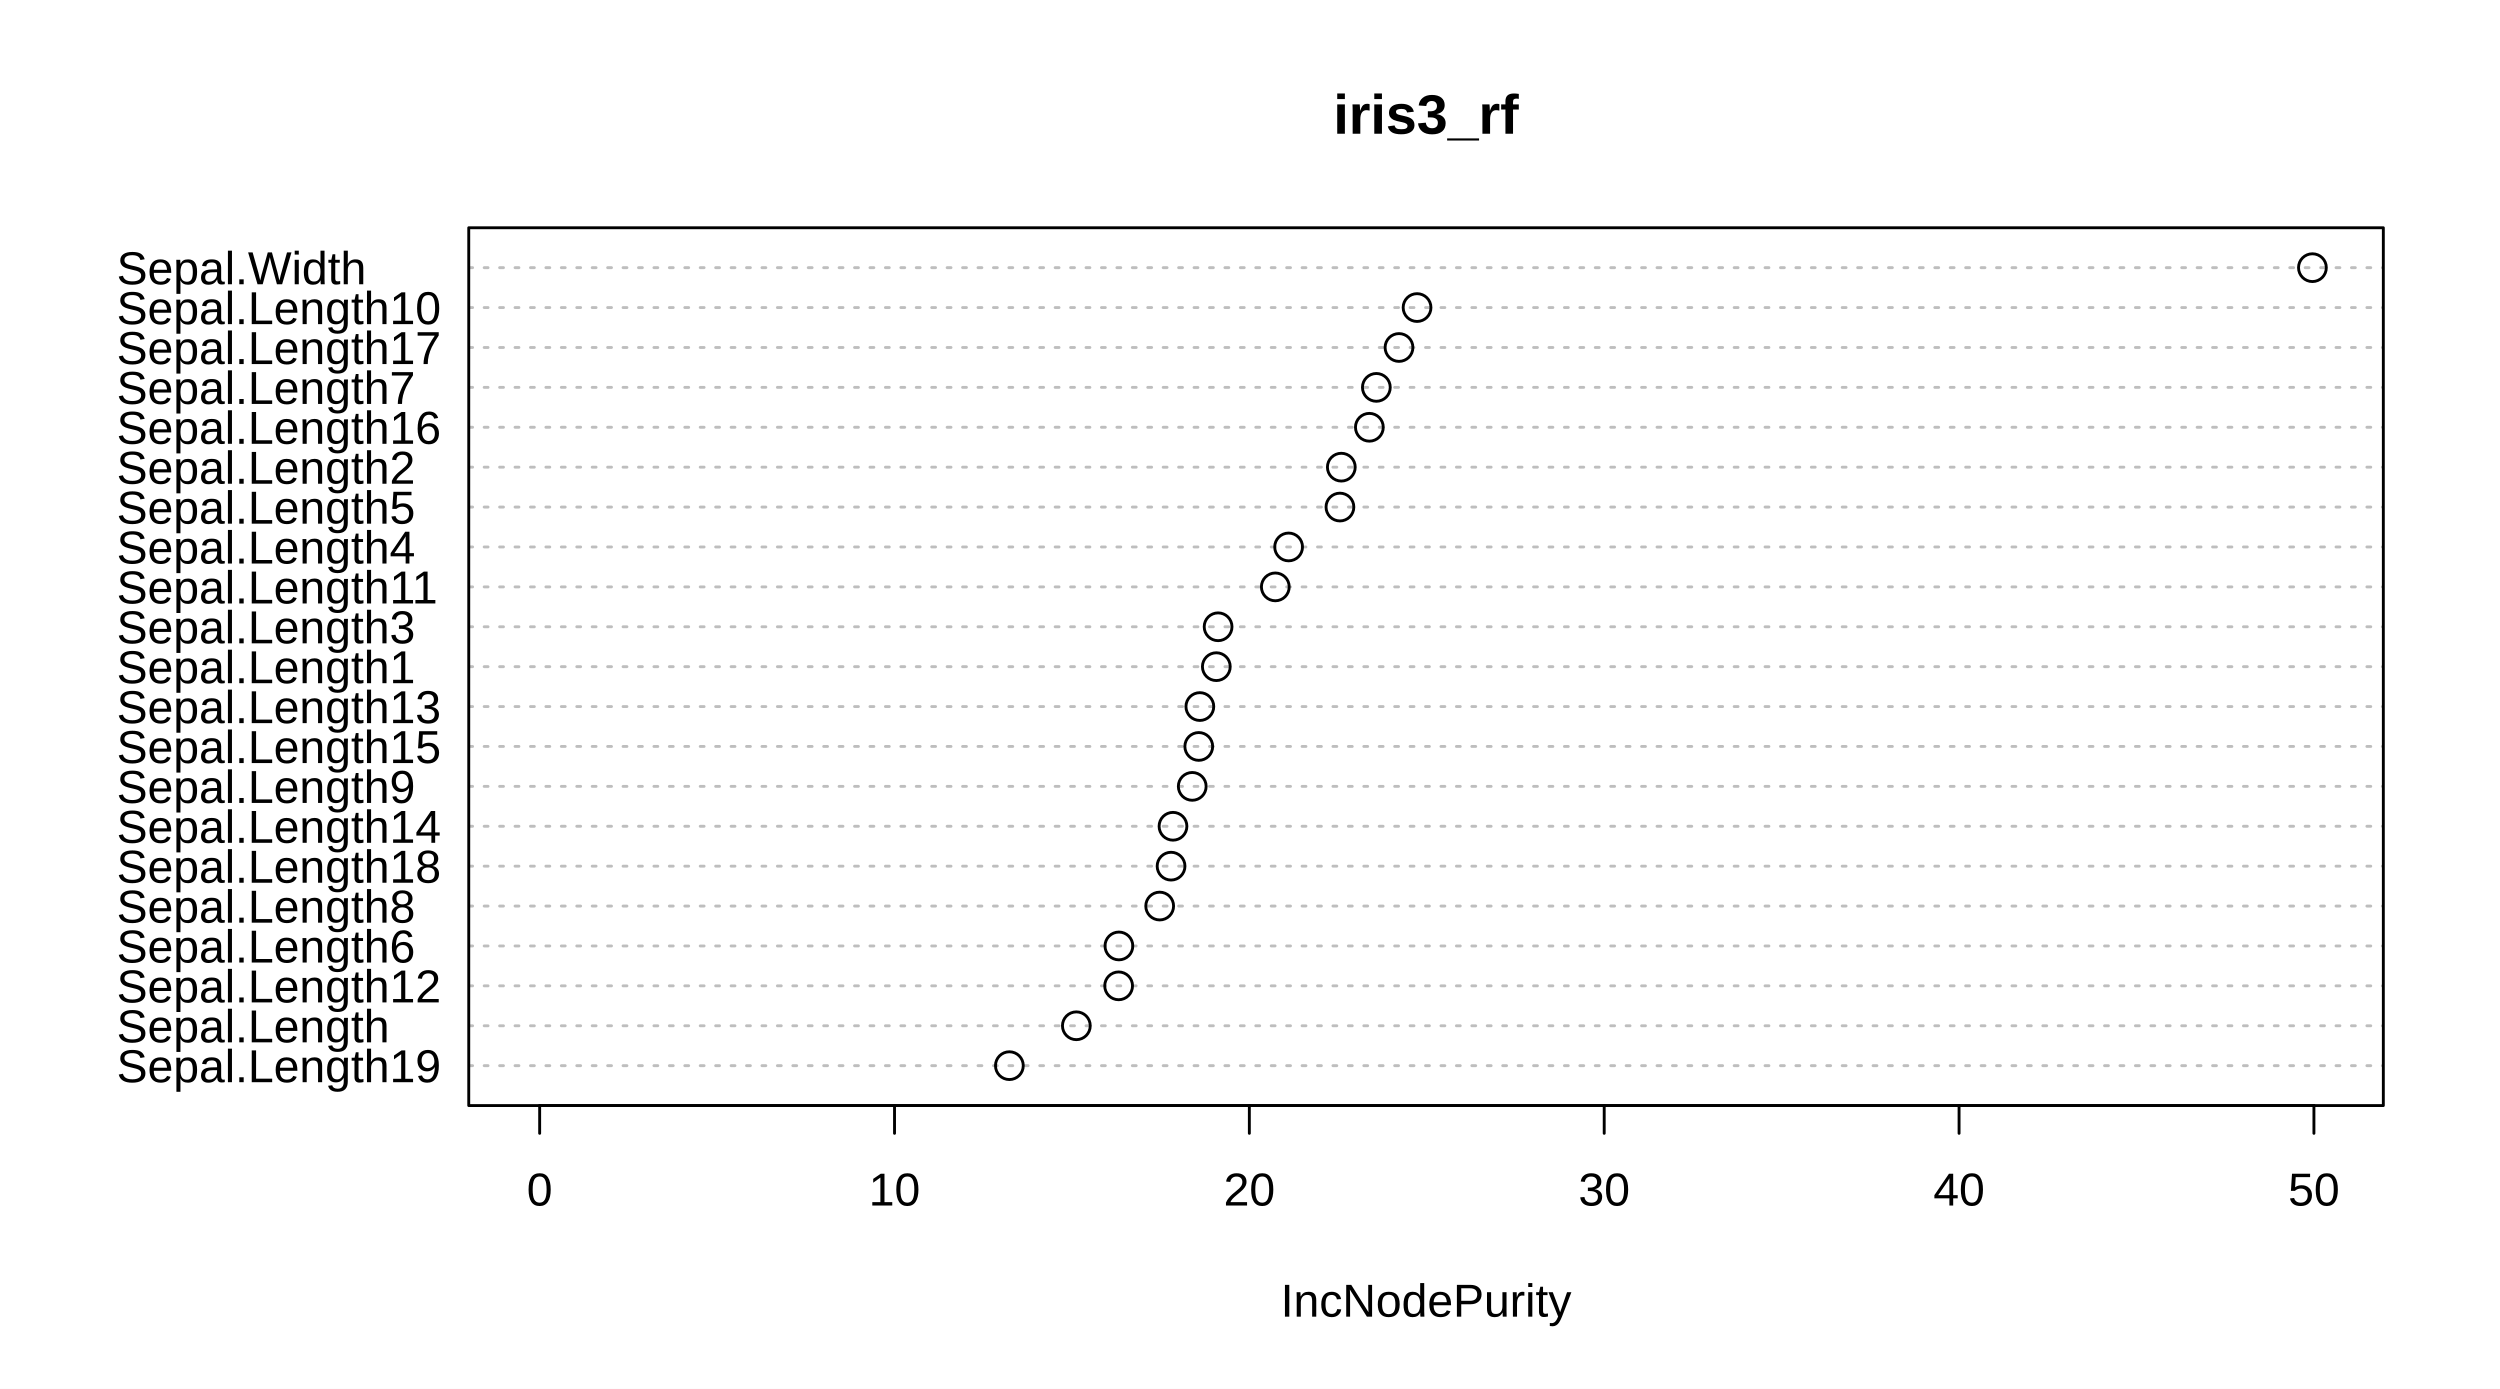
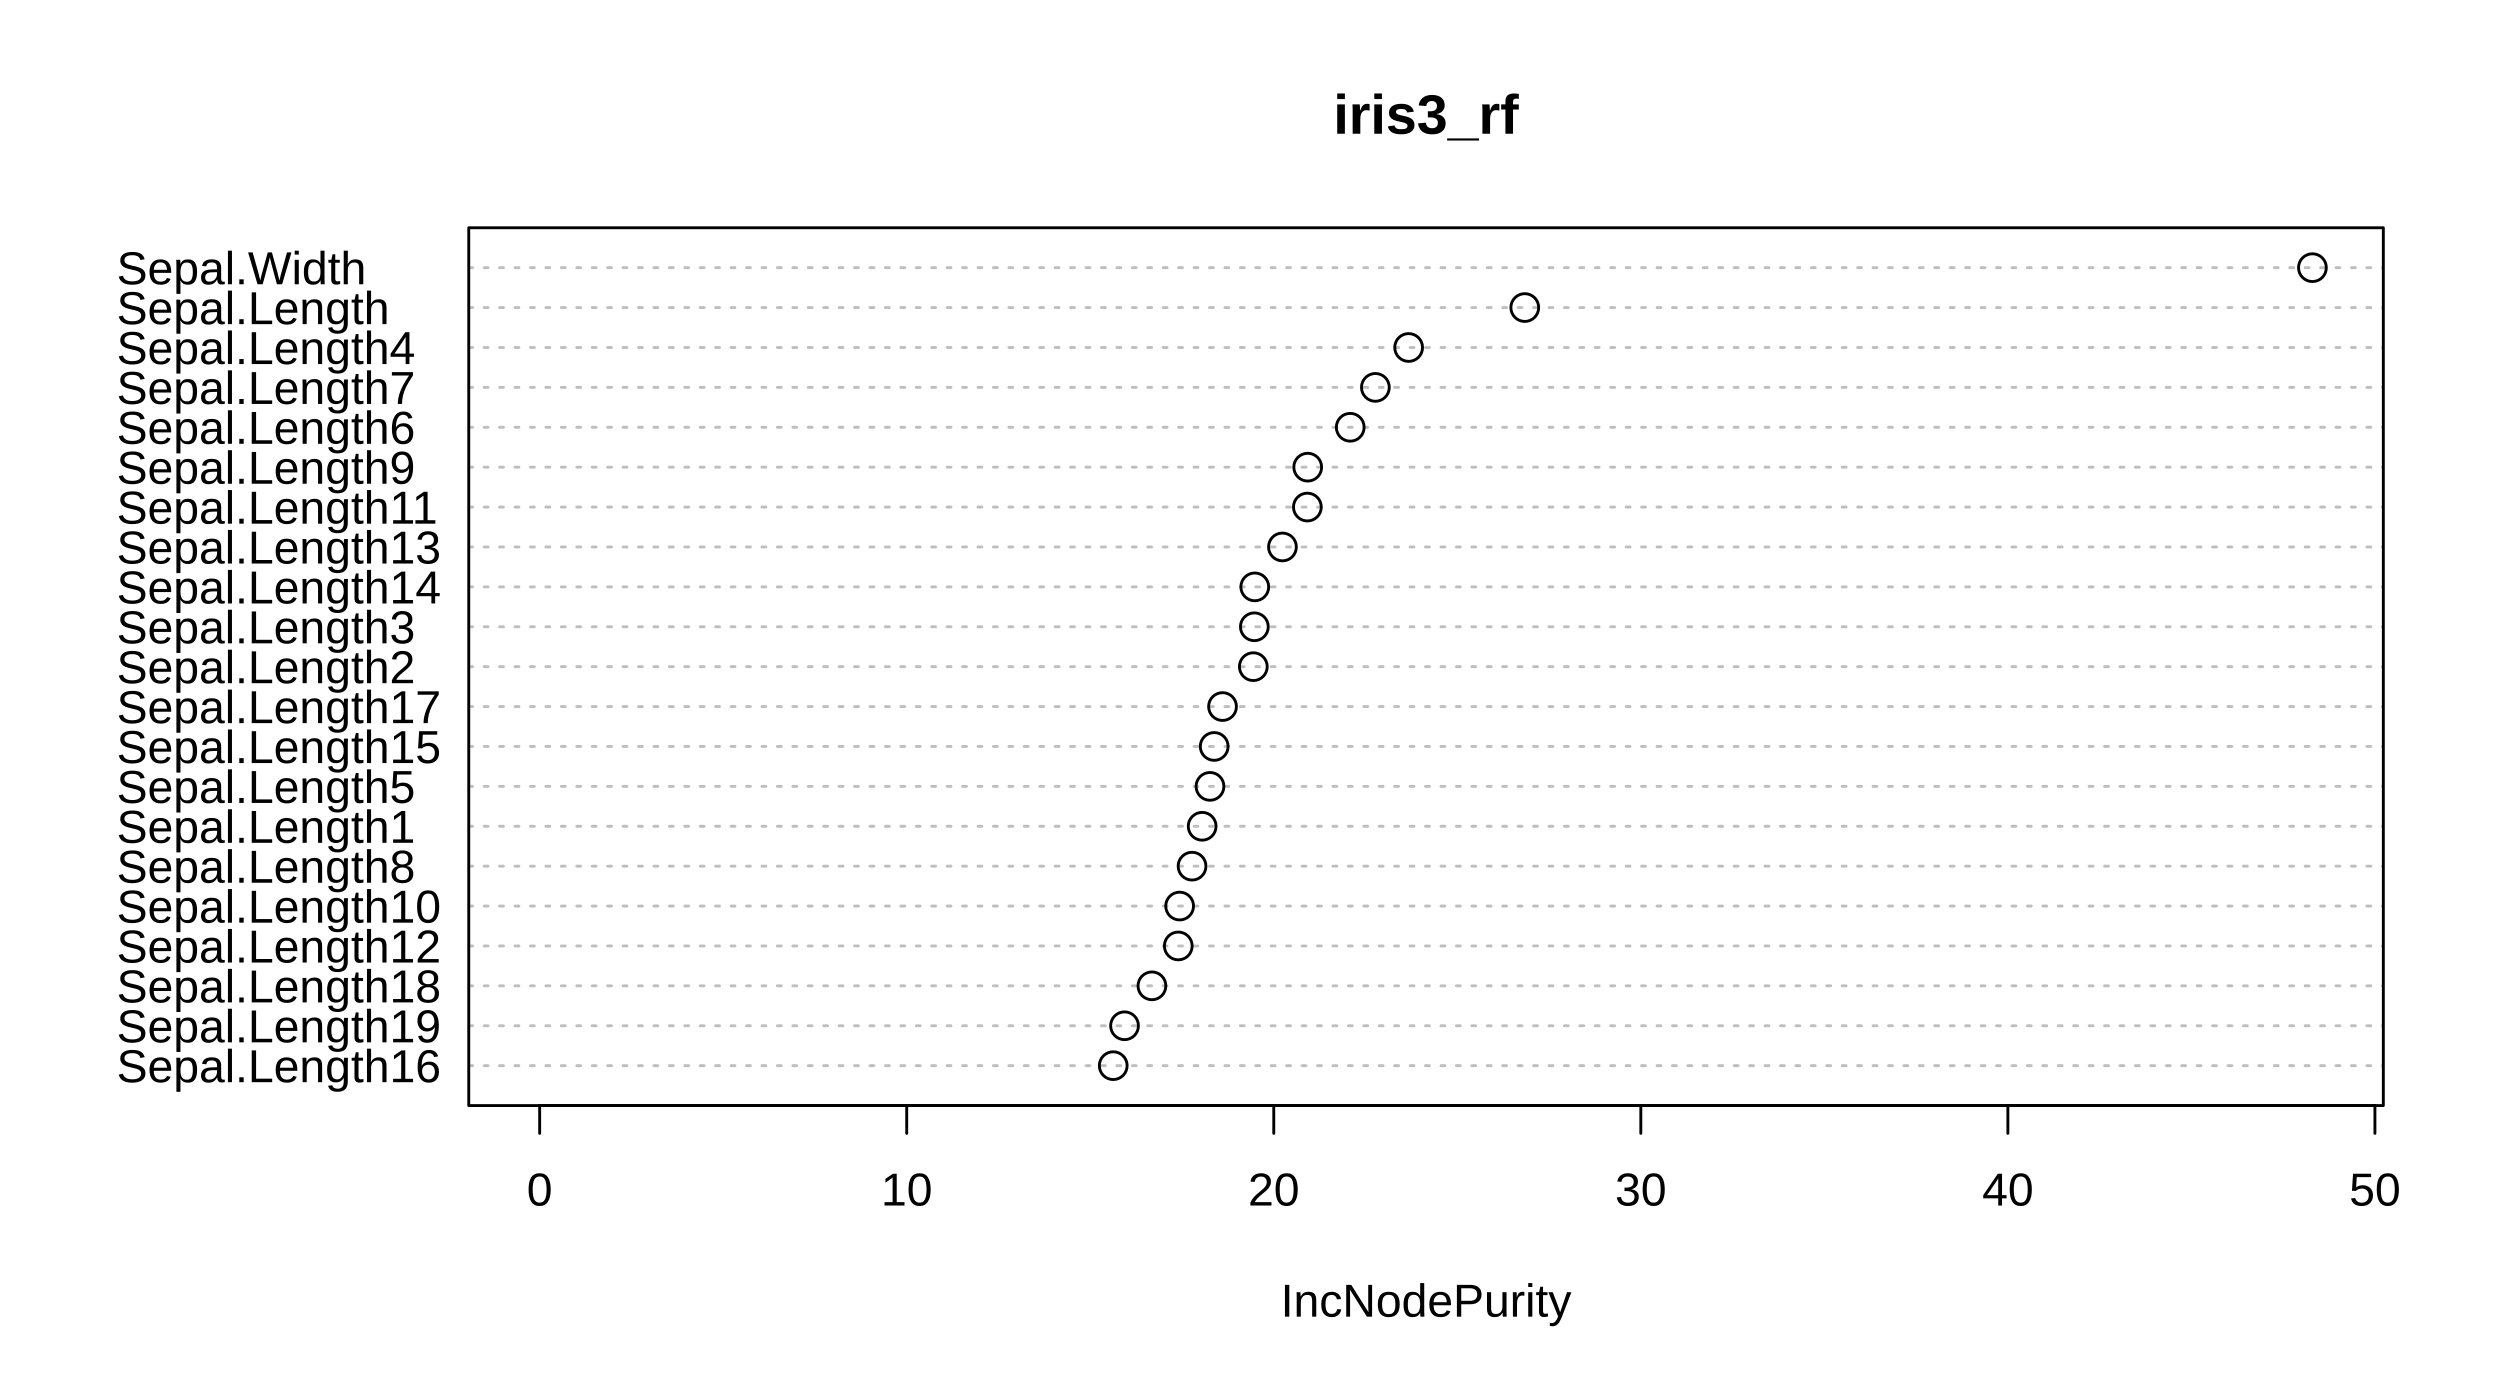
<svg xmlns="http://www.w3.org/2000/svg" viewBox="0 0 648.00 360.00">
  <defs>
    <style type="text/css">
    line, polyline, path, rect, circle {
      fill: none;
      stroke: #000000;
      stroke-linecap: round;
      stroke-linejoin: round;
      stroke-miterlimit: 10.00;
    }
  </style>
  </defs>
  <rect width="100%" height="100%" style="stroke: none; fill: #FFFFFF;" />
-   <text x="30.24" y="280.51" style="font-size: 12.00px; font-family: Arial;" textLength="84.08px" lengthAdjust="spacingAndGlyphs">Sepal.Length19</text>
-   <text x="30.24" y="270.17" style="font-size: 12.00px; font-family: Arial;" textLength="70.73px" lengthAdjust="spacingAndGlyphs">Sepal.Length</text>
-   <text x="30.24" y="259.83" style="font-size: 12.00px; font-family: Arial;" textLength="84.08px" lengthAdjust="spacingAndGlyphs">Sepal.Length12</text>
-   <text x="30.24" y="249.49" style="font-size: 12.00px; font-family: Arial;" textLength="77.40px" lengthAdjust="spacingAndGlyphs">Sepal.Length6</text>
-   <text x="30.24" y="239.15" style="font-size: 12.00px; font-family: Arial;" textLength="77.40px" lengthAdjust="spacingAndGlyphs">Sepal.Length8</text>
-   <text x="30.24" y="228.80" style="font-size: 12.00px; font-family: Arial;" textLength="84.08px" lengthAdjust="spacingAndGlyphs">Sepal.Length18</text>
-   <text x="30.24" y="218.46" style="font-size: 12.00px; font-family: Arial;" textLength="84.08px" lengthAdjust="spacingAndGlyphs">Sepal.Length14</text>
-   <text x="30.24" y="208.12" style="font-size: 12.00px; font-family: Arial;" textLength="77.40px" lengthAdjust="spacingAndGlyphs">Sepal.Length9</text>
+   <text x="30.24" y="280.51" style="font-size: 12.00px; font-family: Arial;" textLength="84.08px" lengthAdjust="spacingAndGlyphs">Sepal.Length16</text>
+   <text x="30.24" y="270.17" style="font-size: 12.00px; font-family: Arial;" textLength="84.08px" lengthAdjust="spacingAndGlyphs">Sepal.Length19</text>
+   <text x="30.24" y="259.83" style="font-size: 12.00px; font-family: Arial;" textLength="84.08px" lengthAdjust="spacingAndGlyphs">Sepal.Length18</text>
+   <text x="30.24" y="249.49" style="font-size: 12.00px; font-family: Arial;" textLength="84.08px" lengthAdjust="spacingAndGlyphs">Sepal.Length12</text>
+   <text x="30.24" y="239.15" style="font-size: 12.00px; font-family: Arial;" textLength="84.08px" lengthAdjust="spacingAndGlyphs">Sepal.Length10</text>
+   <text x="30.24" y="228.80" style="font-size: 12.00px; font-family: Arial;" textLength="77.40px" lengthAdjust="spacingAndGlyphs">Sepal.Length8</text>
+   <text x="30.24" y="218.46" style="font-size: 12.00px; font-family: Arial;" textLength="77.40px" lengthAdjust="spacingAndGlyphs">Sepal.Length1</text>
+   <text x="30.24" y="208.12" style="font-size: 12.00px; font-family: Arial;" textLength="77.40px" lengthAdjust="spacingAndGlyphs">Sepal.Length5</text>
  <text x="30.24" y="197.78" style="font-size: 12.00px; font-family: Arial;" textLength="84.08px" lengthAdjust="spacingAndGlyphs">Sepal.Length15</text>
-   <text x="30.24" y="187.44" style="font-size: 12.00px; font-family: Arial;" textLength="84.08px" lengthAdjust="spacingAndGlyphs">Sepal.Length13</text>
-   <text x="30.24" y="177.09" style="font-size: 12.00px; font-family: Arial;" textLength="77.40px" lengthAdjust="spacingAndGlyphs">Sepal.Length1</text>
+   <text x="30.24" y="187.44" style="font-size: 12.00px; font-family: Arial;" textLength="84.08px" lengthAdjust="spacingAndGlyphs">Sepal.Length17</text>
+   <text x="30.24" y="177.09" style="font-size: 12.00px; font-family: Arial;" textLength="77.40px" lengthAdjust="spacingAndGlyphs">Sepal.Length2</text>
  <text x="30.24" y="166.75" style="font-size: 12.00px; font-family: Arial;" textLength="77.40px" lengthAdjust="spacingAndGlyphs">Sepal.Length3</text>
-   <text x="30.24" y="156.41" style="font-size: 12.00px; font-family: Arial;" textLength="84.08px" lengthAdjust="spacingAndGlyphs">Sepal.Length11</text>
-   <text x="30.24" y="146.07" style="font-size: 12.00px; font-family: Arial;" textLength="77.40px" lengthAdjust="spacingAndGlyphs">Sepal.Length4</text>
-   <text x="30.24" y="135.73" style="font-size: 12.00px; font-family: Arial;" textLength="77.40px" lengthAdjust="spacingAndGlyphs">Sepal.Length5</text>
-   <text x="30.24" y="125.39" style="font-size: 12.00px; font-family: Arial;" textLength="77.40px" lengthAdjust="spacingAndGlyphs">Sepal.Length2</text>
-   <text x="30.24" y="115.04" style="font-size: 12.00px; font-family: Arial;" textLength="84.08px" lengthAdjust="spacingAndGlyphs">Sepal.Length16</text>
+   <text x="30.24" y="156.41" style="font-size: 12.00px; font-family: Arial;" textLength="84.08px" lengthAdjust="spacingAndGlyphs">Sepal.Length14</text>
+   <text x="30.24" y="146.07" style="font-size: 12.00px; font-family: Arial;" textLength="84.08px" lengthAdjust="spacingAndGlyphs">Sepal.Length13</text>
+   <text x="30.24" y="135.73" style="font-size: 12.00px; font-family: Arial;" textLength="84.08px" lengthAdjust="spacingAndGlyphs">Sepal.Length11</text>
+   <text x="30.24" y="125.39" style="font-size: 12.00px; font-family: Arial;" textLength="77.40px" lengthAdjust="spacingAndGlyphs">Sepal.Length9</text>
+   <text x="30.24" y="115.04" style="font-size: 12.00px; font-family: Arial;" textLength="77.40px" lengthAdjust="spacingAndGlyphs">Sepal.Length6</text>
  <text x="30.24" y="104.70" style="font-size: 12.00px; font-family: Arial;" textLength="77.40px" lengthAdjust="spacingAndGlyphs">Sepal.Length7</text>
-   <text x="30.24" y="94.36" style="font-size: 12.00px; font-family: Arial;" textLength="84.08px" lengthAdjust="spacingAndGlyphs">Sepal.Length17</text>
-   <text x="30.24" y="84.02" style="font-size: 12.00px; font-family: Arial;" textLength="84.08px" lengthAdjust="spacingAndGlyphs">Sepal.Length10</text>
+   <text x="30.24" y="94.36" style="font-size: 12.00px; font-family: Arial;" textLength="77.40px" lengthAdjust="spacingAndGlyphs">Sepal.Length4</text>
+   <text x="30.24" y="84.02" style="font-size: 12.00px; font-family: Arial;" textLength="70.73px" lengthAdjust="spacingAndGlyphs">Sepal.Length</text>
  <text x="30.24" y="73.68" style="font-size: 12.00px; font-family: Arial;" textLength="64.70px" lengthAdjust="spacingAndGlyphs">Sepal.Width</text>
  <defs>
    <clipPath id="cpMTIxLjV8NjE3Ljc2fDI4Ni41Nnw1OS4wNA==">
      <rect x="121.50" y="59.04" width="496.26" height="227.52" />
    </clipPath>
  </defs>
  <line x1="121.50" y1="276.22" x2="617.76" y2="276.22" style="stroke-width: 0.75; stroke: #BEBEBE; stroke-dasharray: 1.00,3.00;" clip-path="url(#cpMTIxLjV8NjE3Ljc2fDI4Ni41Nnw1OS4wNA==)" />
  <line x1="121.50" y1="265.88" x2="617.76" y2="265.88" style="stroke-width: 0.75; stroke: #BEBEBE; stroke-dasharray: 1.00,3.00;" clip-path="url(#cpMTIxLjV8NjE3Ljc2fDI4Ni41Nnw1OS4wNA==)" />
  <line x1="121.50" y1="255.53" x2="617.76" y2="255.53" style="stroke-width: 0.75; stroke: #BEBEBE; stroke-dasharray: 1.00,3.00;" clip-path="url(#cpMTIxLjV8NjE3Ljc2fDI4Ni41Nnw1OS4wNA==)" />
  <line x1="121.50" y1="245.19" x2="617.76" y2="245.19" style="stroke-width: 0.75; stroke: #BEBEBE; stroke-dasharray: 1.00,3.00;" clip-path="url(#cpMTIxLjV8NjE3Ljc2fDI4Ni41Nnw1OS4wNA==)" />
  <line x1="121.50" y1="234.85" x2="617.76" y2="234.85" style="stroke-width: 0.75; stroke: #BEBEBE; stroke-dasharray: 1.00,3.00;" clip-path="url(#cpMTIxLjV8NjE3Ljc2fDI4Ni41Nnw1OS4wNA==)" />
  <line x1="121.50" y1="224.51" x2="617.76" y2="224.51" style="stroke-width: 0.75; stroke: #BEBEBE; stroke-dasharray: 1.00,3.00;" clip-path="url(#cpMTIxLjV8NjE3Ljc2fDI4Ni41Nnw1OS4wNA==)" />
  <line x1="121.50" y1="214.17" x2="617.76" y2="214.17" style="stroke-width: 0.75; stroke: #BEBEBE; stroke-dasharray: 1.00,3.00;" clip-path="url(#cpMTIxLjV8NjE3Ljc2fDI4Ni41Nnw1OS4wNA==)" />
  <line x1="121.50" y1="203.83" x2="617.76" y2="203.83" style="stroke-width: 0.75; stroke: #BEBEBE; stroke-dasharray: 1.00,3.00;" clip-path="url(#cpMTIxLjV8NjE3Ljc2fDI4Ni41Nnw1OS4wNA==)" />
  <line x1="121.50" y1="193.48" x2="617.76" y2="193.48" style="stroke-width: 0.75; stroke: #BEBEBE; stroke-dasharray: 1.00,3.00;" clip-path="url(#cpMTIxLjV8NjE3Ljc2fDI4Ni41Nnw1OS4wNA==)" />
  <line x1="121.50" y1="183.14" x2="617.76" y2="183.14" style="stroke-width: 0.75; stroke: #BEBEBE; stroke-dasharray: 1.00,3.00;" clip-path="url(#cpMTIxLjV8NjE3Ljc2fDI4Ni41Nnw1OS4wNA==)" />
  <line x1="121.50" y1="172.80" x2="617.76" y2="172.80" style="stroke-width: 0.75; stroke: #BEBEBE; stroke-dasharray: 1.00,3.00;" clip-path="url(#cpMTIxLjV8NjE3Ljc2fDI4Ni41Nnw1OS4wNA==)" />
  <line x1="121.50" y1="162.46" x2="617.76" y2="162.46" style="stroke-width: 0.75; stroke: #BEBEBE; stroke-dasharray: 1.00,3.00;" clip-path="url(#cpMTIxLjV8NjE3Ljc2fDI4Ni41Nnw1OS4wNA==)" />
  <line x1="121.50" y1="152.12" x2="617.76" y2="152.12" style="stroke-width: 0.75; stroke: #BEBEBE; stroke-dasharray: 1.00,3.00;" clip-path="url(#cpMTIxLjV8NjE3Ljc2fDI4Ni41Nnw1OS4wNA==)" />
  <line x1="121.50" y1="141.77" x2="617.76" y2="141.77" style="stroke-width: 0.75; stroke: #BEBEBE; stroke-dasharray: 1.00,3.00;" clip-path="url(#cpMTIxLjV8NjE3Ljc2fDI4Ni41Nnw1OS4wNA==)" />
  <line x1="121.50" y1="131.43" x2="617.76" y2="131.43" style="stroke-width: 0.75; stroke: #BEBEBE; stroke-dasharray: 1.00,3.00;" clip-path="url(#cpMTIxLjV8NjE3Ljc2fDI4Ni41Nnw1OS4wNA==)" />
  <line x1="121.50" y1="121.09" x2="617.76" y2="121.09" style="stroke-width: 0.75; stroke: #BEBEBE; stroke-dasharray: 1.00,3.00;" clip-path="url(#cpMTIxLjV8NjE3Ljc2fDI4Ni41Nnw1OS4wNA==)" />
  <line x1="121.50" y1="110.75" x2="617.76" y2="110.75" style="stroke-width: 0.75; stroke: #BEBEBE; stroke-dasharray: 1.00,3.00;" clip-path="url(#cpMTIxLjV8NjE3Ljc2fDI4Ni41Nnw1OS4wNA==)" />
  <line x1="121.50" y1="100.41" x2="617.76" y2="100.41" style="stroke-width: 0.75; stroke: #BEBEBE; stroke-dasharray: 1.00,3.00;" clip-path="url(#cpMTIxLjV8NjE3Ljc2fDI4Ni41Nnw1OS4wNA==)" />
  <line x1="121.50" y1="90.07" x2="617.76" y2="90.07" style="stroke-width: 0.75; stroke: #BEBEBE; stroke-dasharray: 1.00,3.00;" clip-path="url(#cpMTIxLjV8NjE3Ljc2fDI4Ni41Nnw1OS4wNA==)" />
  <line x1="121.50" y1="79.72" x2="617.76" y2="79.72" style="stroke-width: 0.75; stroke: #BEBEBE; stroke-dasharray: 1.00,3.00;" clip-path="url(#cpMTIxLjV8NjE3Ljc2fDI4Ni41Nnw1OS4wNA==)" />
  <line x1="121.50" y1="69.38" x2="617.76" y2="69.38" style="stroke-width: 0.75; stroke: #BEBEBE; stroke-dasharray: 1.00,3.00;" clip-path="url(#cpMTIxLjV8NjE3Ljc2fDI4Ni41Nnw1OS4wNA==)" />
-   <circle cx="261.63" cy="276.22" r="2.70pt" style="stroke-width: 0.75;" clip-path="url(#cpMTIxLjV8NjE3Ljc2fDI4Ni41Nnw1OS4wNA==)" />
-   <circle cx="278.99" cy="265.88" r="2.70pt" style="stroke-width: 0.75;" clip-path="url(#cpMTIxLjV8NjE3Ljc2fDI4Ni41Nnw1OS4wNA==)" />
-   <circle cx="289.95" cy="255.53" r="2.70pt" style="stroke-width: 0.75;" clip-path="url(#cpMTIxLjV8NjE3Ljc2fDI4Ni41Nnw1OS4wNA==)" />
-   <circle cx="290.02" cy="245.19" r="2.70pt" style="stroke-width: 0.75;" clip-path="url(#cpMTIxLjV8NjE3Ljc2fDI4Ni41Nnw1OS4wNA==)" />
-   <circle cx="300.59" cy="234.85" r="2.70pt" style="stroke-width: 0.75;" clip-path="url(#cpMTIxLjV8NjE3Ljc2fDI4Ni41Nnw1OS4wNA==)" />
-   <circle cx="303.54" cy="224.51" r="2.70pt" style="stroke-width: 0.75;" clip-path="url(#cpMTIxLjV8NjE3Ljc2fDI4Ni41Nnw1OS4wNA==)" />
-   <circle cx="304.04" cy="214.17" r="2.70pt" style="stroke-width: 0.75;" clip-path="url(#cpMTIxLjV8NjE3Ljc2fDI4Ni41Nnw1OS4wNA==)" />
-   <circle cx="309.03" cy="203.83" r="2.70pt" style="stroke-width: 0.75;" clip-path="url(#cpMTIxLjV8NjE3Ljc2fDI4Ni41Nnw1OS4wNA==)" />
-   <circle cx="310.72" cy="193.48" r="2.70pt" style="stroke-width: 0.75;" clip-path="url(#cpMTIxLjV8NjE3Ljc2fDI4Ni41Nnw1OS4wNA==)" />
-   <circle cx="311.00" cy="183.14" r="2.70pt" style="stroke-width: 0.75;" clip-path="url(#cpMTIxLjV8NjE3Ljc2fDI4Ni41Nnw1OS4wNA==)" />
-   <circle cx="315.27" cy="172.80" r="2.70pt" style="stroke-width: 0.75;" clip-path="url(#cpMTIxLjV8NjE3Ljc2fDI4Ni41Nnw1OS4wNA==)" />
-   <circle cx="315.73" cy="162.46" r="2.70pt" style="stroke-width: 0.75;" clip-path="url(#cpMTIxLjV8NjE3Ljc2fDI4Ni41Nnw1OS4wNA==)" />
-   <circle cx="330.56" cy="152.12" r="2.70pt" style="stroke-width: 0.75;" clip-path="url(#cpMTIxLjV8NjE3Ljc2fDI4Ni41Nnw1OS4wNA==)" />
-   <circle cx="334.01" cy="141.77" r="2.70pt" style="stroke-width: 0.75;" clip-path="url(#cpMTIxLjV8NjE3Ljc2fDI4Ni41Nnw1OS4wNA==)" />
-   <circle cx="347.31" cy="131.43" r="2.70pt" style="stroke-width: 0.75;" clip-path="url(#cpMTIxLjV8NjE3Ljc2fDI4Ni41Nnw1OS4wNA==)" />
-   <circle cx="347.67" cy="121.09" r="2.70pt" style="stroke-width: 0.75;" clip-path="url(#cpMTIxLjV8NjE3Ljc2fDI4Ni41Nnw1OS4wNA==)" />
-   <circle cx="354.94" cy="110.75" r="2.70pt" style="stroke-width: 0.75;" clip-path="url(#cpMTIxLjV8NjE3Ljc2fDI4Ni41Nnw1OS4wNA==)" />
-   <circle cx="356.75" cy="100.41" r="2.70pt" style="stroke-width: 0.75;" clip-path="url(#cpMTIxLjV8NjE3Ljc2fDI4Ni41Nnw1OS4wNA==)" />
-   <circle cx="362.62" cy="90.07" r="2.70pt" style="stroke-width: 0.75;" clip-path="url(#cpMTIxLjV8NjE3Ljc2fDI4Ni41Nnw1OS4wNA==)" />
-   <circle cx="367.30" cy="79.72" r="2.70pt" style="stroke-width: 0.75;" clip-path="url(#cpMTIxLjV8NjE3Ljc2fDI4Ni41Nnw1OS4wNA==)" />
+   <circle cx="288.55" cy="276.22" r="2.70pt" style="stroke-width: 0.75;" clip-path="url(#cpMTIxLjV8NjE3Ljc2fDI4Ni41Nnw1OS4wNA==)" />
+   <circle cx="291.48" cy="265.88" r="2.70pt" style="stroke-width: 0.75;" clip-path="url(#cpMTIxLjV8NjE3Ljc2fDI4Ni41Nnw1OS4wNA==)" />
+   <circle cx="298.58" cy="255.53" r="2.70pt" style="stroke-width: 0.75;" clip-path="url(#cpMTIxLjV8NjE3Ljc2fDI4Ni41Nnw1OS4wNA==)" />
+   <circle cx="305.41" cy="245.19" r="2.70pt" style="stroke-width: 0.75;" clip-path="url(#cpMTIxLjV8NjE3Ljc2fDI4Ni41Nnw1OS4wNA==)" />
+   <circle cx="305.76" cy="234.85" r="2.70pt" style="stroke-width: 0.75;" clip-path="url(#cpMTIxLjV8NjE3Ljc2fDI4Ni41Nnw1OS4wNA==)" />
+   <circle cx="308.98" cy="224.51" r="2.70pt" style="stroke-width: 0.75;" clip-path="url(#cpMTIxLjV8NjE3Ljc2fDI4Ni41Nnw1OS4wNA==)" />
+   <circle cx="311.60" cy="214.17" r="2.70pt" style="stroke-width: 0.75;" clip-path="url(#cpMTIxLjV8NjE3Ljc2fDI4Ni41Nnw1OS4wNA==)" />
+   <circle cx="313.63" cy="203.83" r="2.70pt" style="stroke-width: 0.75;" clip-path="url(#cpMTIxLjV8NjE3Ljc2fDI4Ni41Nnw1OS4wNA==)" />
+   <circle cx="314.72" cy="193.48" r="2.70pt" style="stroke-width: 0.75;" clip-path="url(#cpMTIxLjV8NjE3Ljc2fDI4Ni41Nnw1OS4wNA==)" />
+   <circle cx="316.88" cy="183.14" r="2.70pt" style="stroke-width: 0.75;" clip-path="url(#cpMTIxLjV8NjE3Ljc2fDI4Ni41Nnw1OS4wNA==)" />
+   <circle cx="324.86" cy="172.80" r="2.70pt" style="stroke-width: 0.75;" clip-path="url(#cpMTIxLjV8NjE3Ljc2fDI4Ni41Nnw1OS4wNA==)" />
+   <circle cx="325.13" cy="162.46" r="2.70pt" style="stroke-width: 0.75;" clip-path="url(#cpMTIxLjV8NjE3Ljc2fDI4Ni41Nnw1OS4wNA==)" />
+   <circle cx="325.24" cy="152.12" r="2.70pt" style="stroke-width: 0.75;" clip-path="url(#cpMTIxLjV8NjE3Ljc2fDI4Ni41Nnw1OS4wNA==)" />
+   <circle cx="332.41" cy="141.77" r="2.70pt" style="stroke-width: 0.75;" clip-path="url(#cpMTIxLjV8NjE3Ljc2fDI4Ni41Nnw1OS4wNA==)" />
+   <circle cx="338.87" cy="131.43" r="2.70pt" style="stroke-width: 0.75;" clip-path="url(#cpMTIxLjV8NjE3Ljc2fDI4Ni41Nnw1OS4wNA==)" />
+   <circle cx="338.96" cy="121.09" r="2.70pt" style="stroke-width: 0.75;" clip-path="url(#cpMTIxLjV8NjE3Ljc2fDI4Ni41Nnw1OS4wNA==)" />
+   <circle cx="349.98" cy="110.75" r="2.70pt" style="stroke-width: 0.75;" clip-path="url(#cpMTIxLjV8NjE3Ljc2fDI4Ni41Nnw1OS4wNA==)" />
+   <circle cx="356.50" cy="100.41" r="2.70pt" style="stroke-width: 0.75;" clip-path="url(#cpMTIxLjV8NjE3Ljc2fDI4Ni41Nnw1OS4wNA==)" />
+   <circle cx="365.12" cy="90.07" r="2.70pt" style="stroke-width: 0.75;" clip-path="url(#cpMTIxLjV8NjE3Ljc2fDI4Ni41Nnw1OS4wNA==)" />
+   <circle cx="395.22" cy="79.72" r="2.70pt" style="stroke-width: 0.75;" clip-path="url(#cpMTIxLjV8NjE3Ljc2fDI4Ni41Nnw1OS4wNA==)" />
  <circle cx="599.38" cy="69.38" r="2.70pt" style="stroke-width: 0.75;" clip-path="url(#cpMTIxLjV8NjE3Ljc2fDI4Ni41Nnw1OS4wNA==)" />
  <defs>
    <clipPath id="cpMHw2NDh8MzYwfDA=">
      <rect x="0.00" y="0.00" width="648.00" height="360.00" />
    </clipPath>
  </defs>
-   <line x1="139.88" y1="286.56" x2="599.77" y2="286.56" style="stroke-width: 0.75;" clip-path="url(#cpMHw2NDh8MzYwfDA=)" />
+   <line x1="139.88" y1="286.56" x2="615.58" y2="286.56" style="stroke-width: 0.75;" clip-path="url(#cpMHw2NDh8MzYwfDA=)" />
  <line x1="139.88" y1="286.56" x2="139.88" y2="293.76" style="stroke-width: 0.75;" clip-path="url(#cpMHw2NDh8MzYwfDA=)" />
-   <line x1="231.86" y1="286.56" x2="231.86" y2="293.76" style="stroke-width: 0.75;" clip-path="url(#cpMHw2NDh8MzYwfDA=)" />
-   <line x1="323.83" y1="286.56" x2="323.83" y2="293.76" style="stroke-width: 0.75;" clip-path="url(#cpMHw2NDh8MzYwfDA=)" />
-   <line x1="415.81" y1="286.56" x2="415.81" y2="293.76" style="stroke-width: 0.75;" clip-path="url(#cpMHw2NDh8MzYwfDA=)" />
-   <line x1="507.79" y1="286.56" x2="507.79" y2="293.76" style="stroke-width: 0.75;" clip-path="url(#cpMHw2NDh8MzYwfDA=)" />
-   <line x1="599.77" y1="286.56" x2="599.77" y2="293.76" style="stroke-width: 0.75;" clip-path="url(#cpMHw2NDh8MzYwfDA=)" />
+   <line x1="235.02" y1="286.56" x2="235.02" y2="293.76" style="stroke-width: 0.75;" clip-path="url(#cpMHw2NDh8MzYwfDA=)" />
+   <line x1="330.16" y1="286.56" x2="330.16" y2="293.76" style="stroke-width: 0.75;" clip-path="url(#cpMHw2NDh8MzYwfDA=)" />
+   <line x1="425.30" y1="286.56" x2="425.30" y2="293.76" style="stroke-width: 0.75;" clip-path="url(#cpMHw2NDh8MzYwfDA=)" />
+   <line x1="520.44" y1="286.56" x2="520.44" y2="293.76" style="stroke-width: 0.75;" clip-path="url(#cpMHw2NDh8MzYwfDA=)" />
+   <line x1="615.58" y1="286.56" x2="615.58" y2="293.76" style="stroke-width: 0.75;" clip-path="url(#cpMHw2NDh8MzYwfDA=)" />
  <g clip-path="url(#cpMHw2NDh8MzYwfDA=)">
    <text x="136.54" y="312.48" style="font-size: 12.00px; font-family: Arial;" textLength="6.67px" lengthAdjust="spacingAndGlyphs">0</text>
  </g>
  <g clip-path="url(#cpMHw2NDh8MzYwfDA=)">
-     <text x="225.18" y="312.48" style="font-size: 12.00px; font-family: Arial;" textLength="13.35px" lengthAdjust="spacingAndGlyphs">10</text>
+     <text x="228.35" y="312.48" style="font-size: 12.00px; font-family: Arial;" textLength="13.35px" lengthAdjust="spacingAndGlyphs">10</text>
  </g>
  <g clip-path="url(#cpMHw2NDh8MzYwfDA=)">
-     <text x="317.16" y="312.48" style="font-size: 12.00px; font-family: Arial;" textLength="13.35px" lengthAdjust="spacingAndGlyphs">20</text>
+     <text x="323.49" y="312.48" style="font-size: 12.00px; font-family: Arial;" textLength="13.35px" lengthAdjust="spacingAndGlyphs">20</text>
  </g>
  <g clip-path="url(#cpMHw2NDh8MzYwfDA=)">
-     <text x="409.14" y="312.48" style="font-size: 12.00px; font-family: Arial;" textLength="13.35px" lengthAdjust="spacingAndGlyphs">30</text>
+     <text x="418.63" y="312.48" style="font-size: 12.00px; font-family: Arial;" textLength="13.35px" lengthAdjust="spacingAndGlyphs">30</text>
  </g>
  <g clip-path="url(#cpMHw2NDh8MzYwfDA=)">
-     <text x="501.11" y="312.48" style="font-size: 12.00px; font-family: Arial;" textLength="13.35px" lengthAdjust="spacingAndGlyphs">40</text>
+     <text x="513.77" y="312.48" style="font-size: 12.00px; font-family: Arial;" textLength="13.35px" lengthAdjust="spacingAndGlyphs">40</text>
  </g>
  <g clip-path="url(#cpMHw2NDh8MzYwfDA=)">
-     <text x="593.09" y="312.48" style="font-size: 12.00px; font-family: Arial;" textLength="13.35px" lengthAdjust="spacingAndGlyphs">50</text>
+     <text x="608.91" y="312.48" style="font-size: 12.00px; font-family: Arial;" textLength="13.35px" lengthAdjust="spacingAndGlyphs">50</text>
  </g>
  <polyline points="121.50,286.56 617.76,286.56 617.76,59.04 121.50,59.04 121.50,286.56 " style="stroke-width: 0.75;" clip-path="url(#cpMHw2NDh8MzYwfDA=)" />
  <g clip-path="url(#cpMHw2NDh8MzYwfDA=)">
    <text x="345.61" y="34.67" style="font-size: 14.40px; font-weight: bold; font-family: Arial;" textLength="48.03px" lengthAdjust="spacingAndGlyphs">iris3_rf</text>
  </g>
  <g clip-path="url(#cpMHw2NDh8MzYwfDA=)">
    <text x="331.95" y="341.28" style="font-size: 12.00px; font-family: Arial;" textLength="75.37px" lengthAdjust="spacingAndGlyphs">IncNodePurity</text>
  </g>
</svg>
